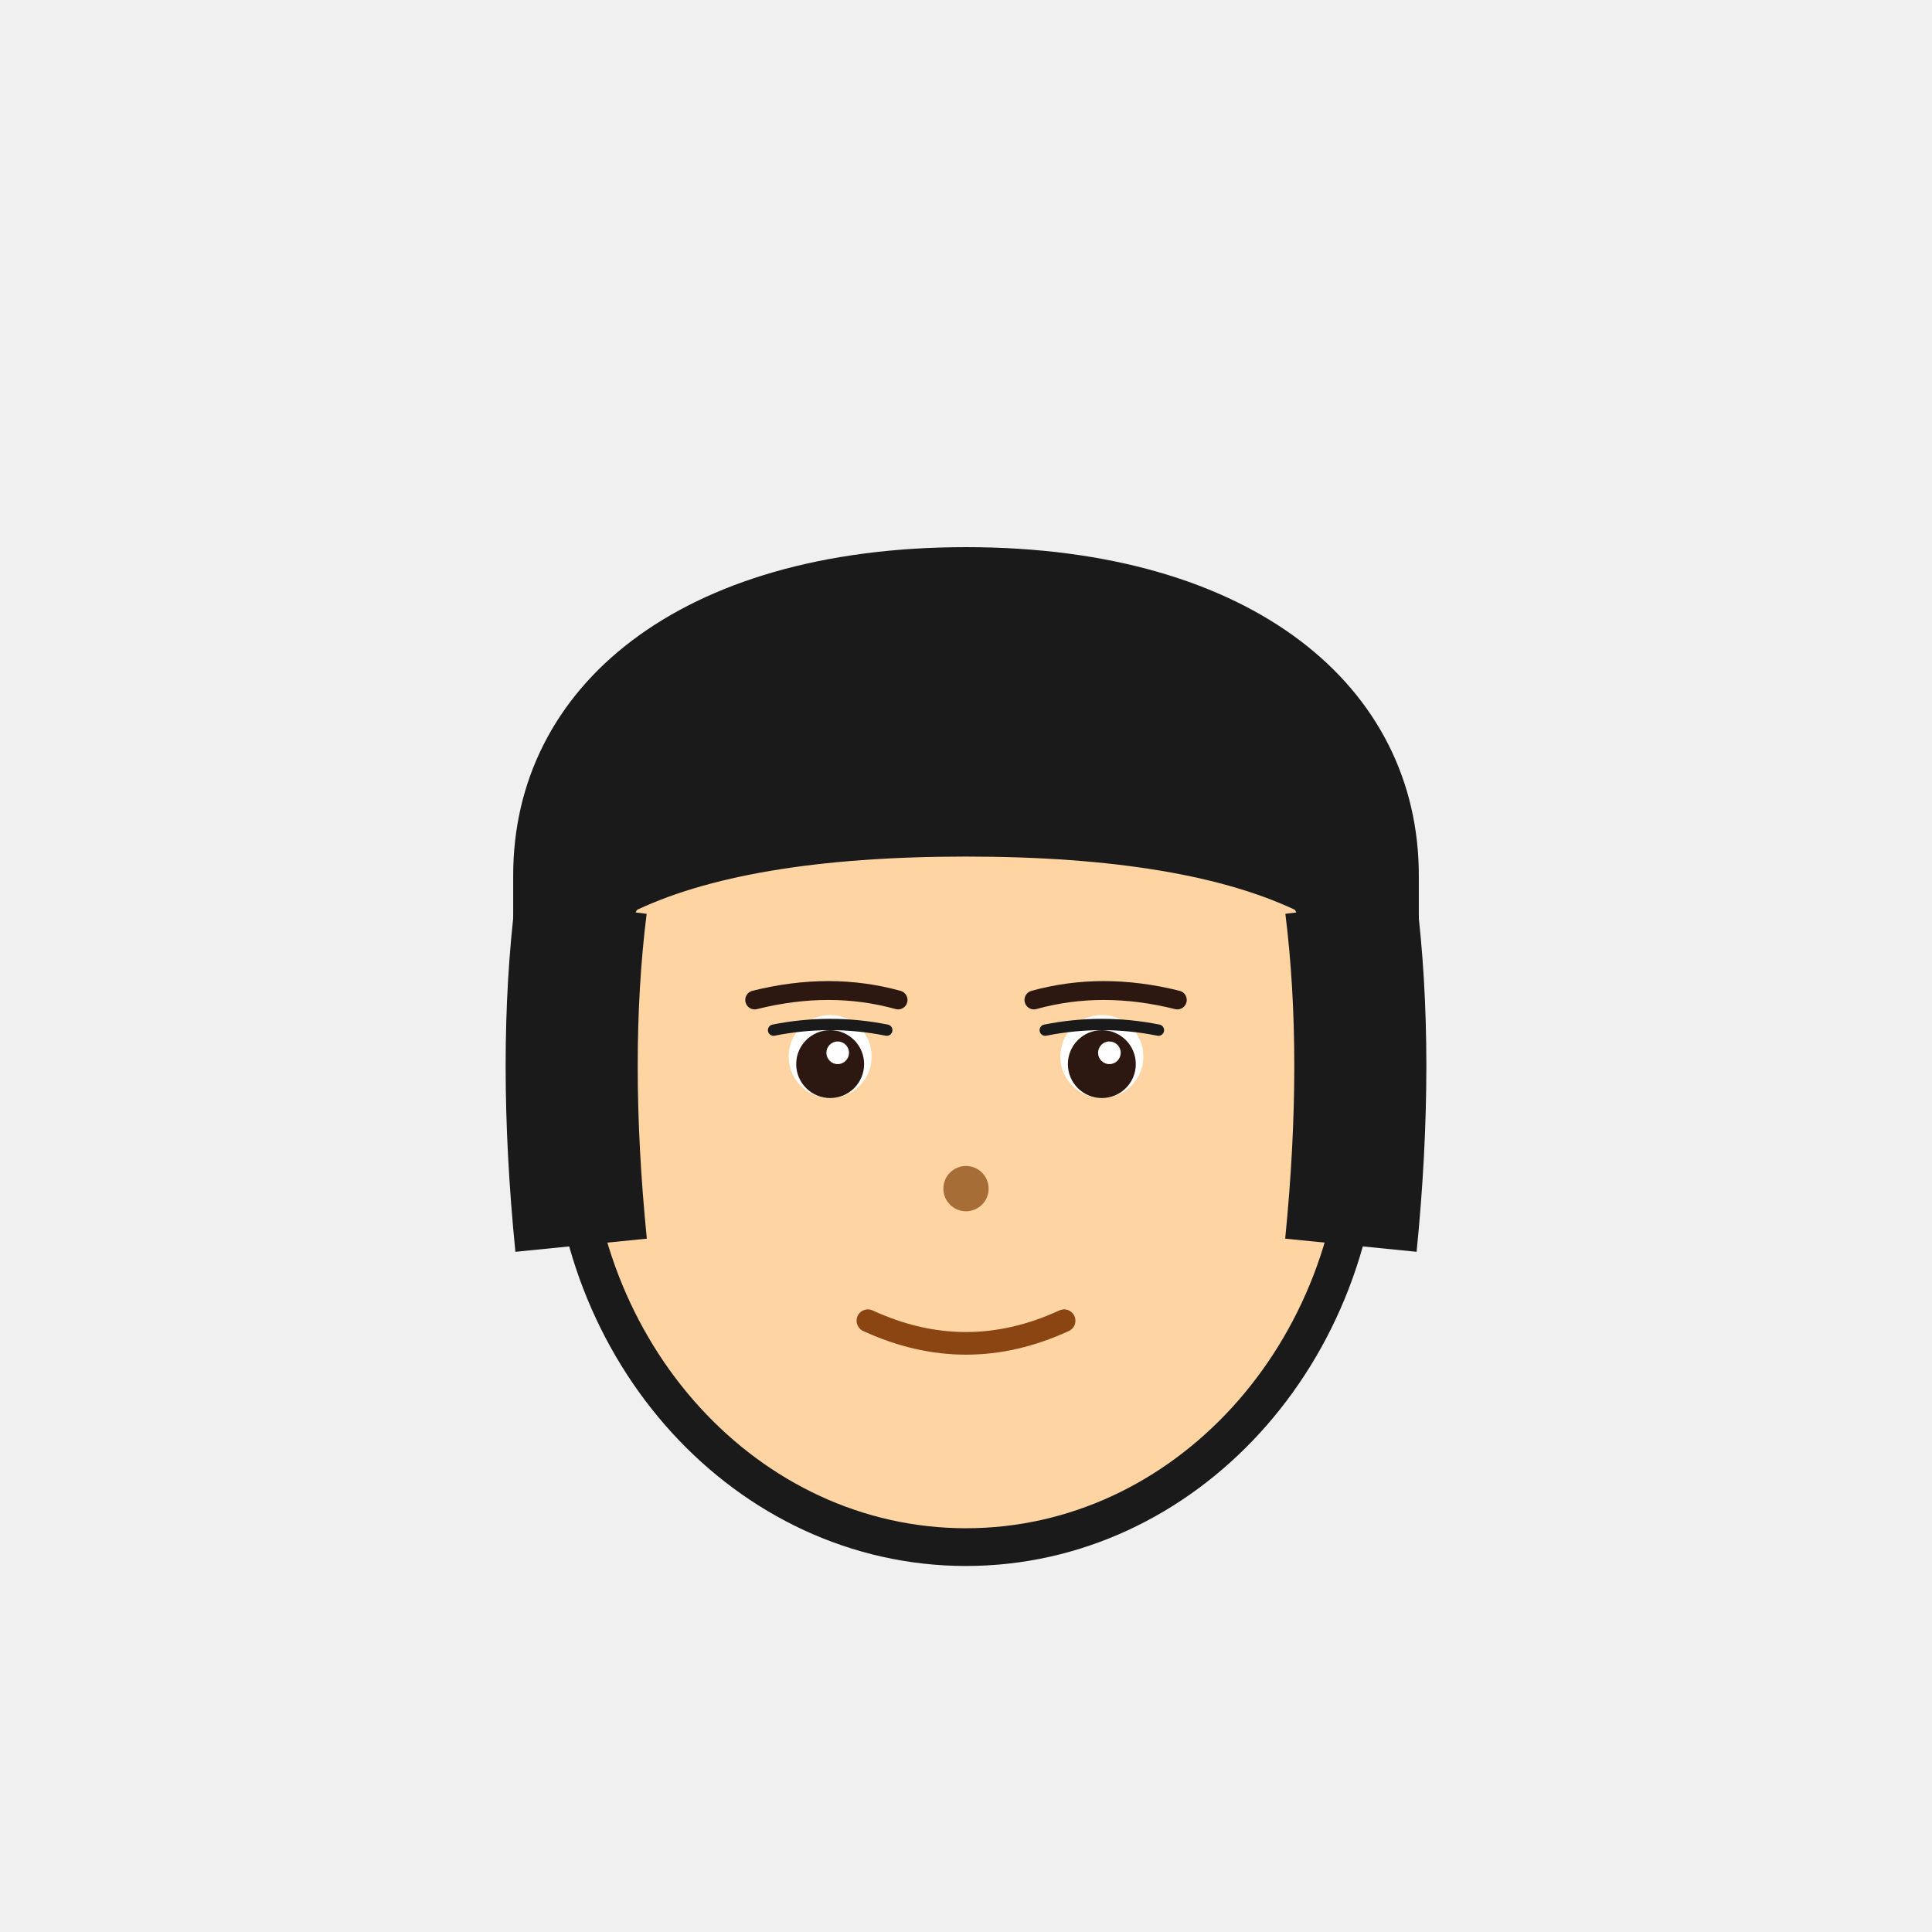
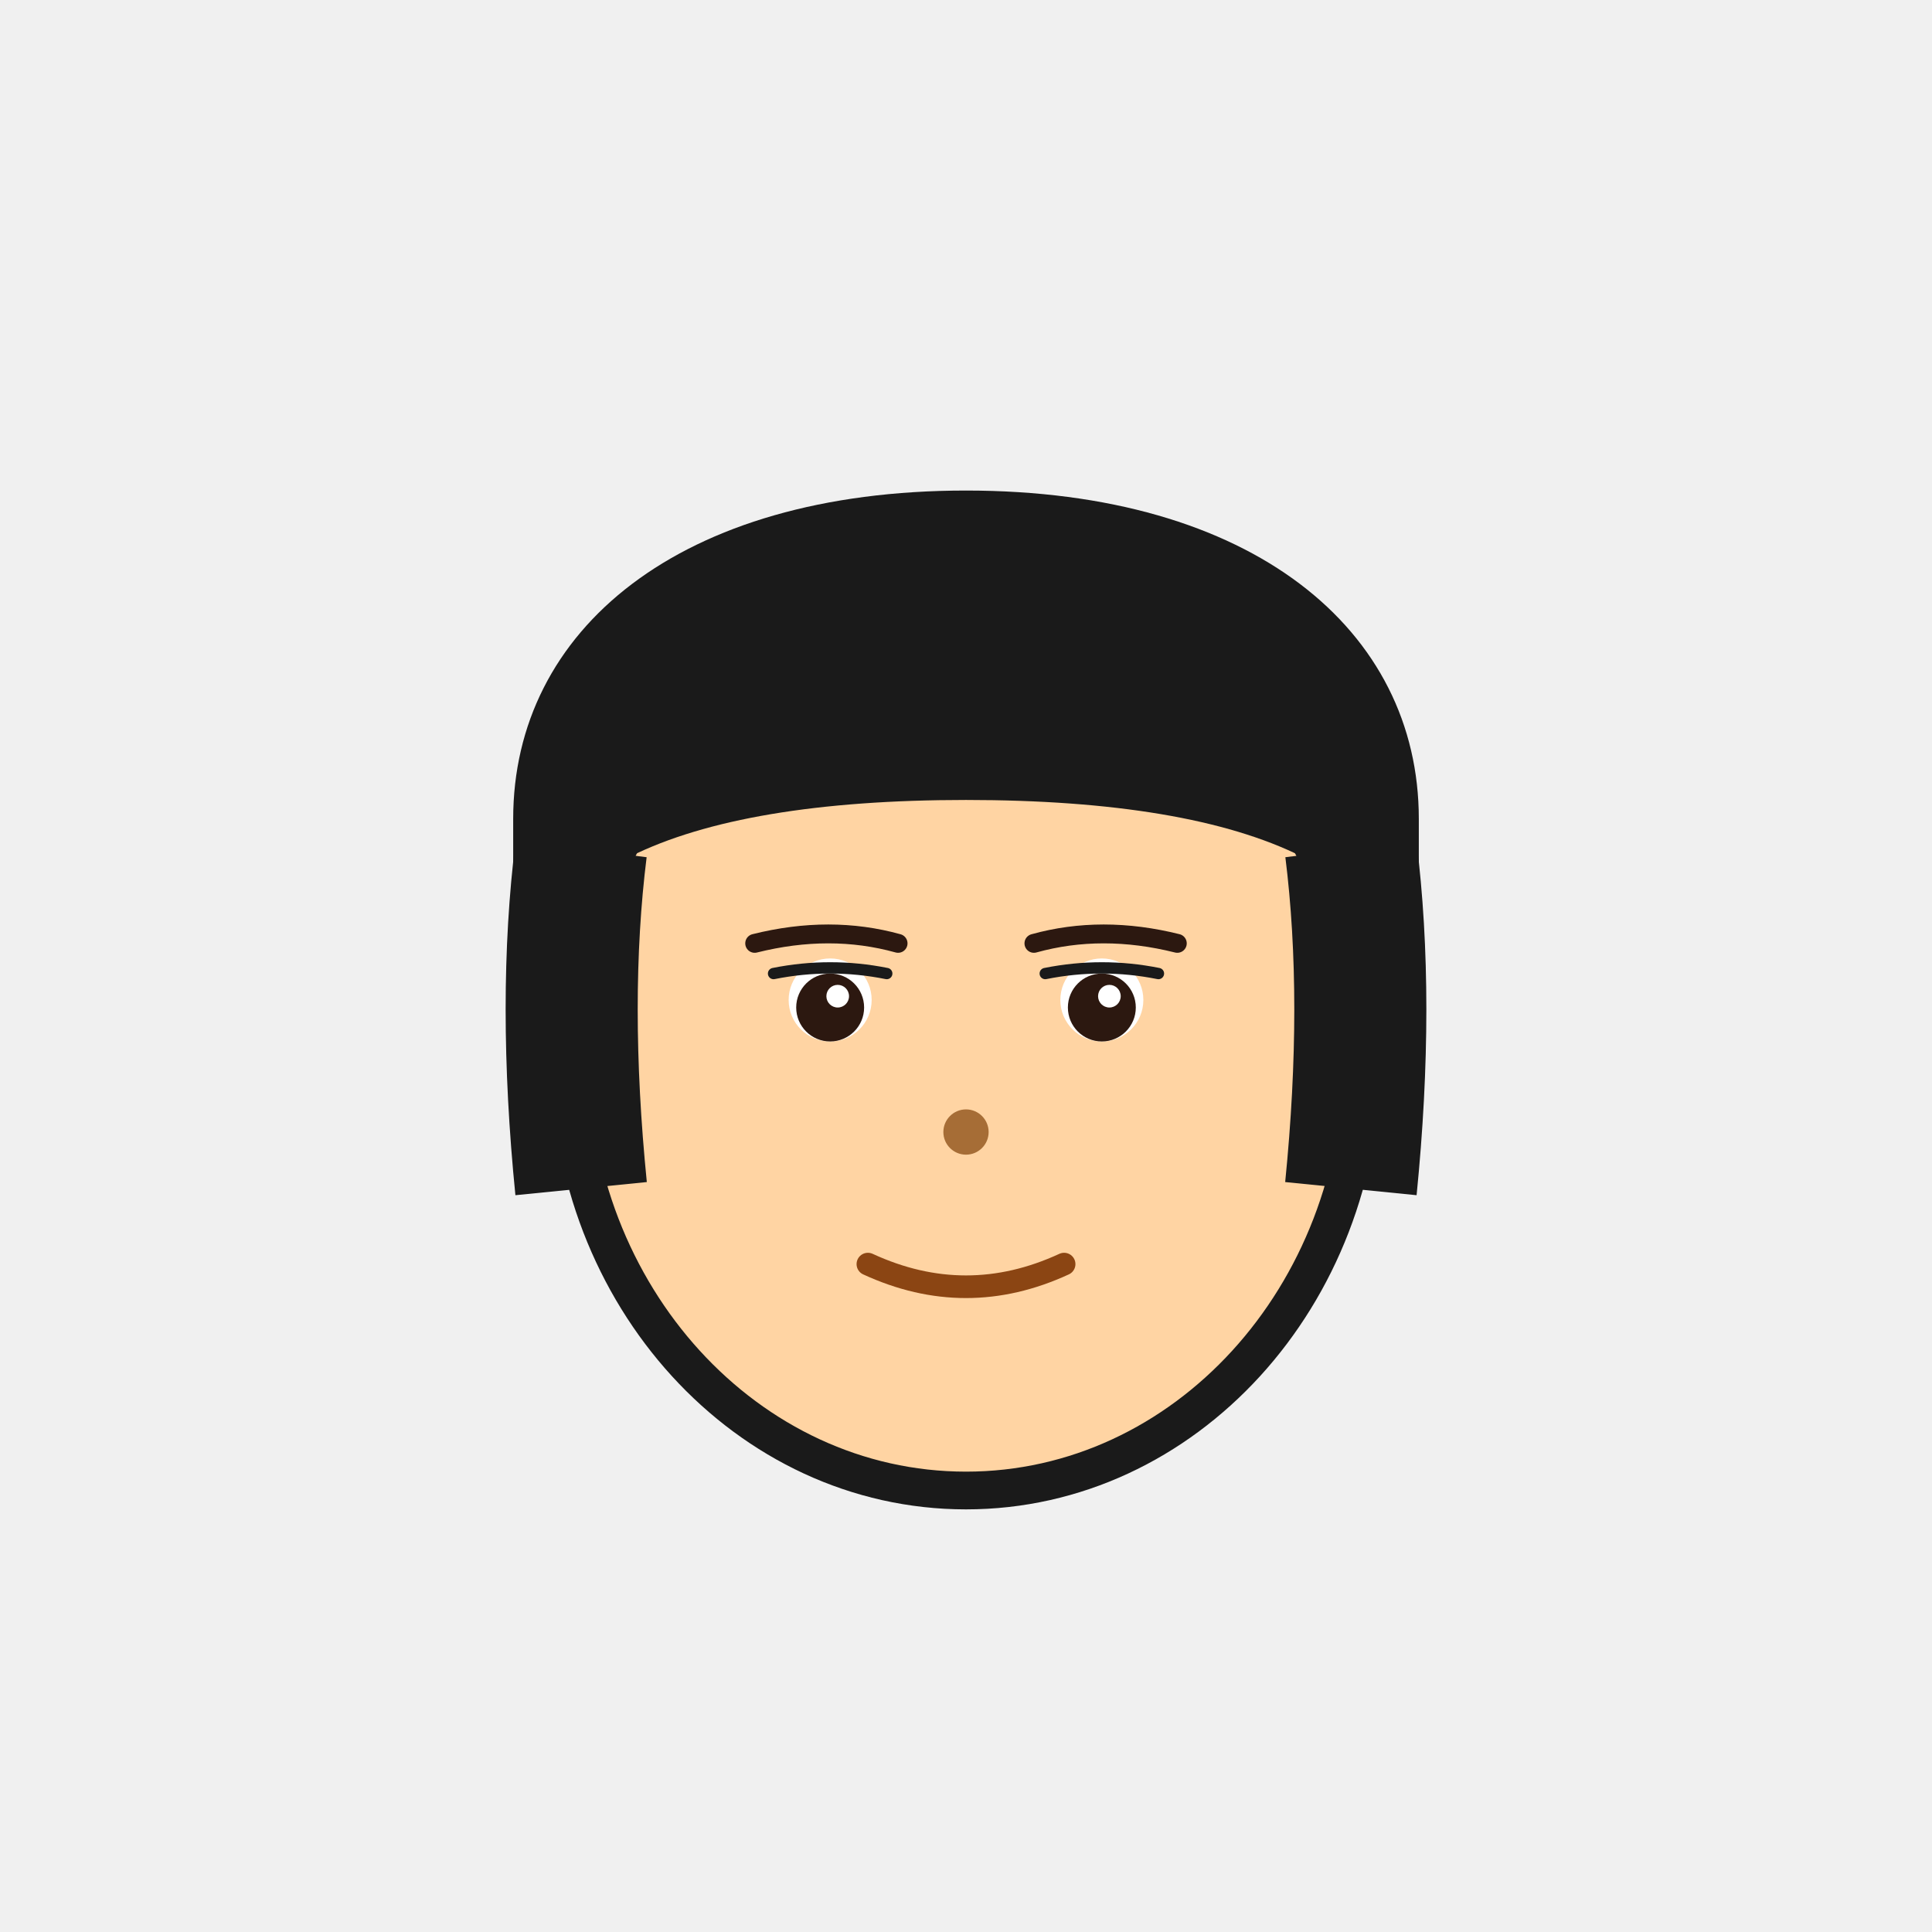
<svg xmlns="http://www.w3.org/2000/svg" width="512" height="512" viewBox="0 0 512 512">
-   <ellipse cx="256" cy="295" rx="105" ry="115" fill="#ffd4a3" stroke="#1A1A1A" stroke-width="10" />
-   <path d="M 136 232           C 136 182, 180 145, 256 145           C 332 145, 376 182, 376 232           L 376 272           C 376 272, 365 252, 345 242           C 325 232, 295 227, 256 227           C 217 227, 187 232, 167 242           C 147 252, 136 272, 136 272           Z" fill="#1A1A1A" />
-   <path d="M 154 240 Q 149 280, 154 330" fill="none" stroke="#1A1A1A" stroke-width="35" stroke-linecap="butt" />
-   <path d="M 358 240 Q 363 280, 358 330" fill="none" stroke="#1A1A1A" stroke-width="35" stroke-linecap="butt" />
-   <ellipse cx="220" cy="280" rx="11" ry="11" fill="#FFFFFF" />
-   <circle cx="220" cy="282" r="9" fill="#2C1810" />
-   <circle cx="222" cy="279" r="3" fill="#FFFFFF" />
-   <path d="M 205 273 Q 220 270, 235 273" fill="none" stroke="#1A1A1A" stroke-width="3" stroke-linecap="round" />
-   <ellipse cx="292" cy="280" rx="11" ry="11" fill="#FFFFFF" />
-   <circle cx="292" cy="282" r="9" fill="#2C1810" />
-   <circle cx="294" cy="279" r="3" fill="#FFFFFF" />
-   <path d="M 277 273 Q 292 270, 307 273" fill="none" stroke="#1A1A1A" stroke-width="3" stroke-linecap="round" />
-   <path d="M 200 265 Q 220 260, 238 265" fill="none" stroke="#2C1810" stroke-width="5" stroke-linecap="round" />
-   <path d="M 274 265 Q 292 260, 312 265" fill="none" stroke="#2C1810" stroke-width="5" stroke-linecap="round" />
-   <circle cx="256" cy="315" r="6" fill="#a66d36" />
-   <path d="M 230 350 Q 256 362, 282 350" fill="none" stroke="#8B4513" stroke-width="6" stroke-linecap="round" />
+   <ellipse cx="256" cy="280" rx="105" ry="115" fill="#ffd4a3" stroke="#1A1A1A" stroke-width="10" />
+   <path d="M 136 217           C 136 167, 180 130, 256 130           C 332 130, 376 167, 376 217           L 376 257           C 376 257, 365 237, 345 227           C 325 217, 295 212, 256 212           C 217 212, 187 217, 167 227           C 147 237, 136 257, 136 257           Z" fill="#1A1A1A" />
+   <path d="M 154 225 Q 149 265, 154 315" fill="none" stroke="#1A1A1A" stroke-width="35" stroke-linecap="butt" />
+   <path d="M 358 225 Q 363 265, 358 315" fill="none" stroke="#1A1A1A" stroke-width="35" stroke-linecap="butt" />
+   <ellipse cx="220" cy="265" rx="11" ry="11" fill="#FFFFFF" />
+   <circle cx="220" cy="267" r="9" fill="#2C1810" />
+   <circle cx="222" cy="264" r="3" fill="#FFFFFF" />
+   <path d="M 205 258 Q 220 255, 235 258" fill="none" stroke="#1A1A1A" stroke-width="3" stroke-linecap="round" />
+   <ellipse cx="292" cy="265" rx="11" ry="11" fill="#FFFFFF" />
+   <circle cx="292" cy="267" r="9" fill="#2C1810" />
+   <circle cx="294" cy="264" r="3" fill="#FFFFFF" />
+   <path d="M 277 258 Q 292 255, 307 258" fill="none" stroke="#1A1A1A" stroke-width="3" stroke-linecap="round" />
+   <path d="M 200 250 Q 220 245, 238 250" fill="none" stroke="#2C1810" stroke-width="5" stroke-linecap="round" />
+   <path d="M 274 250 Q 292 245, 312 250" fill="none" stroke="#2C1810" stroke-width="5" stroke-linecap="round" />
+   <circle cx="256" cy="300" r="6" fill="#a66d36" />
+   <path d="M 230 335 Q 256 347, 282 335" fill="none" stroke="#8B4513" stroke-width="6" stroke-linecap="round" />
</svg>
